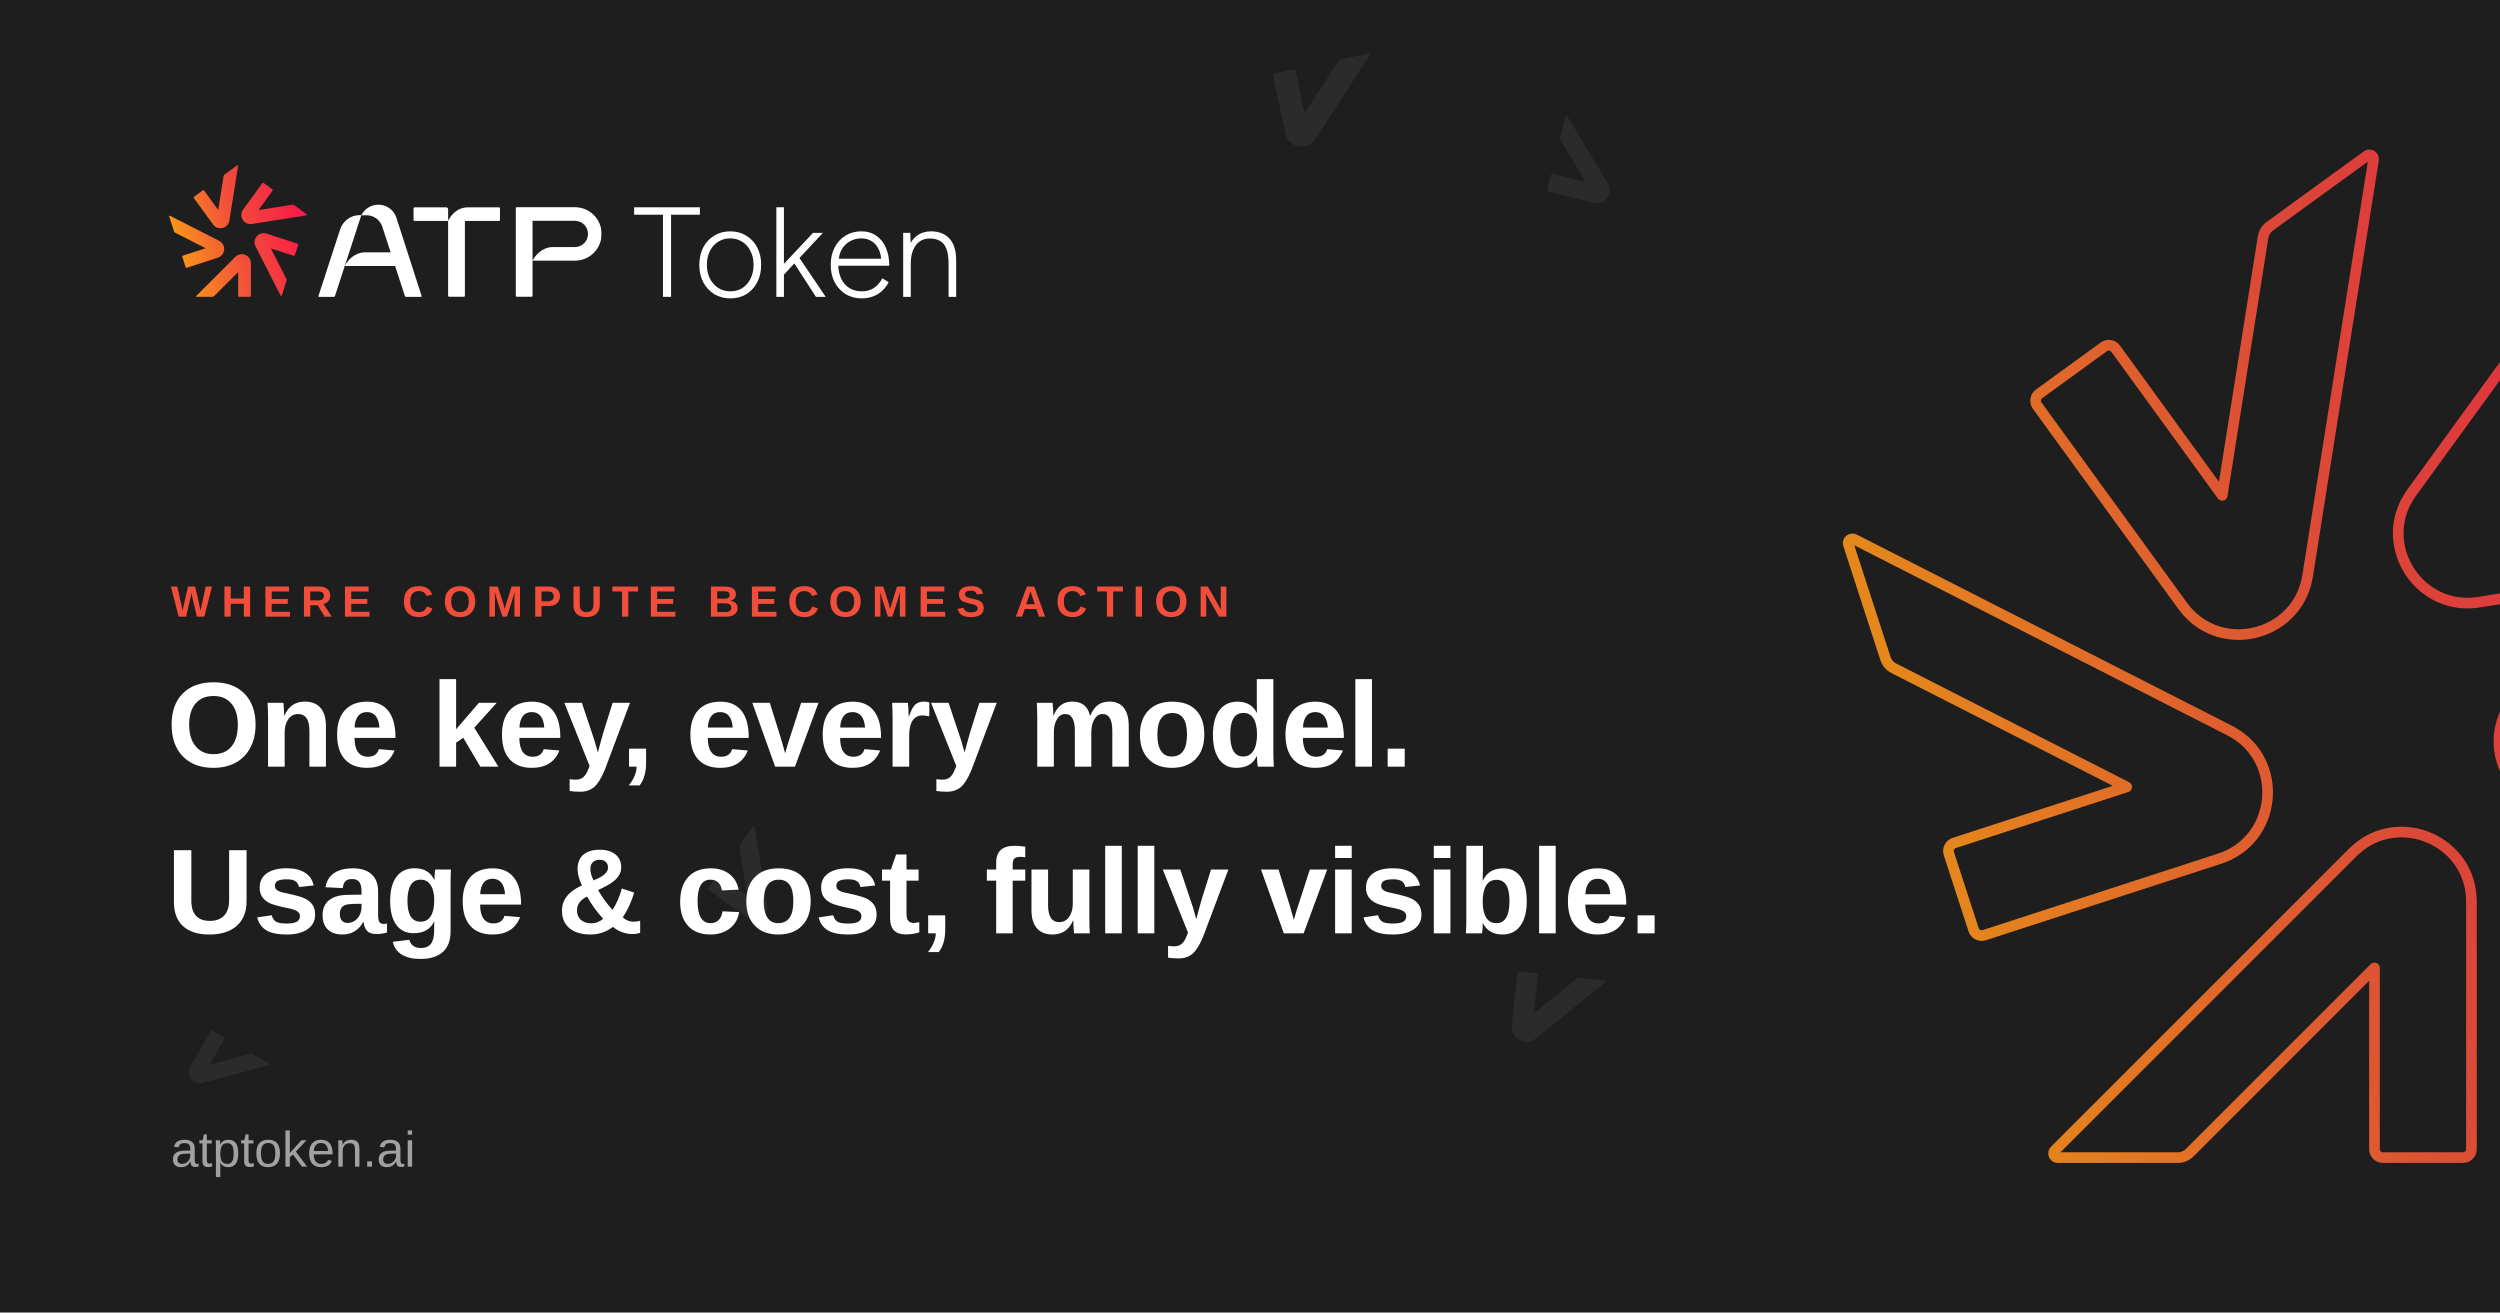
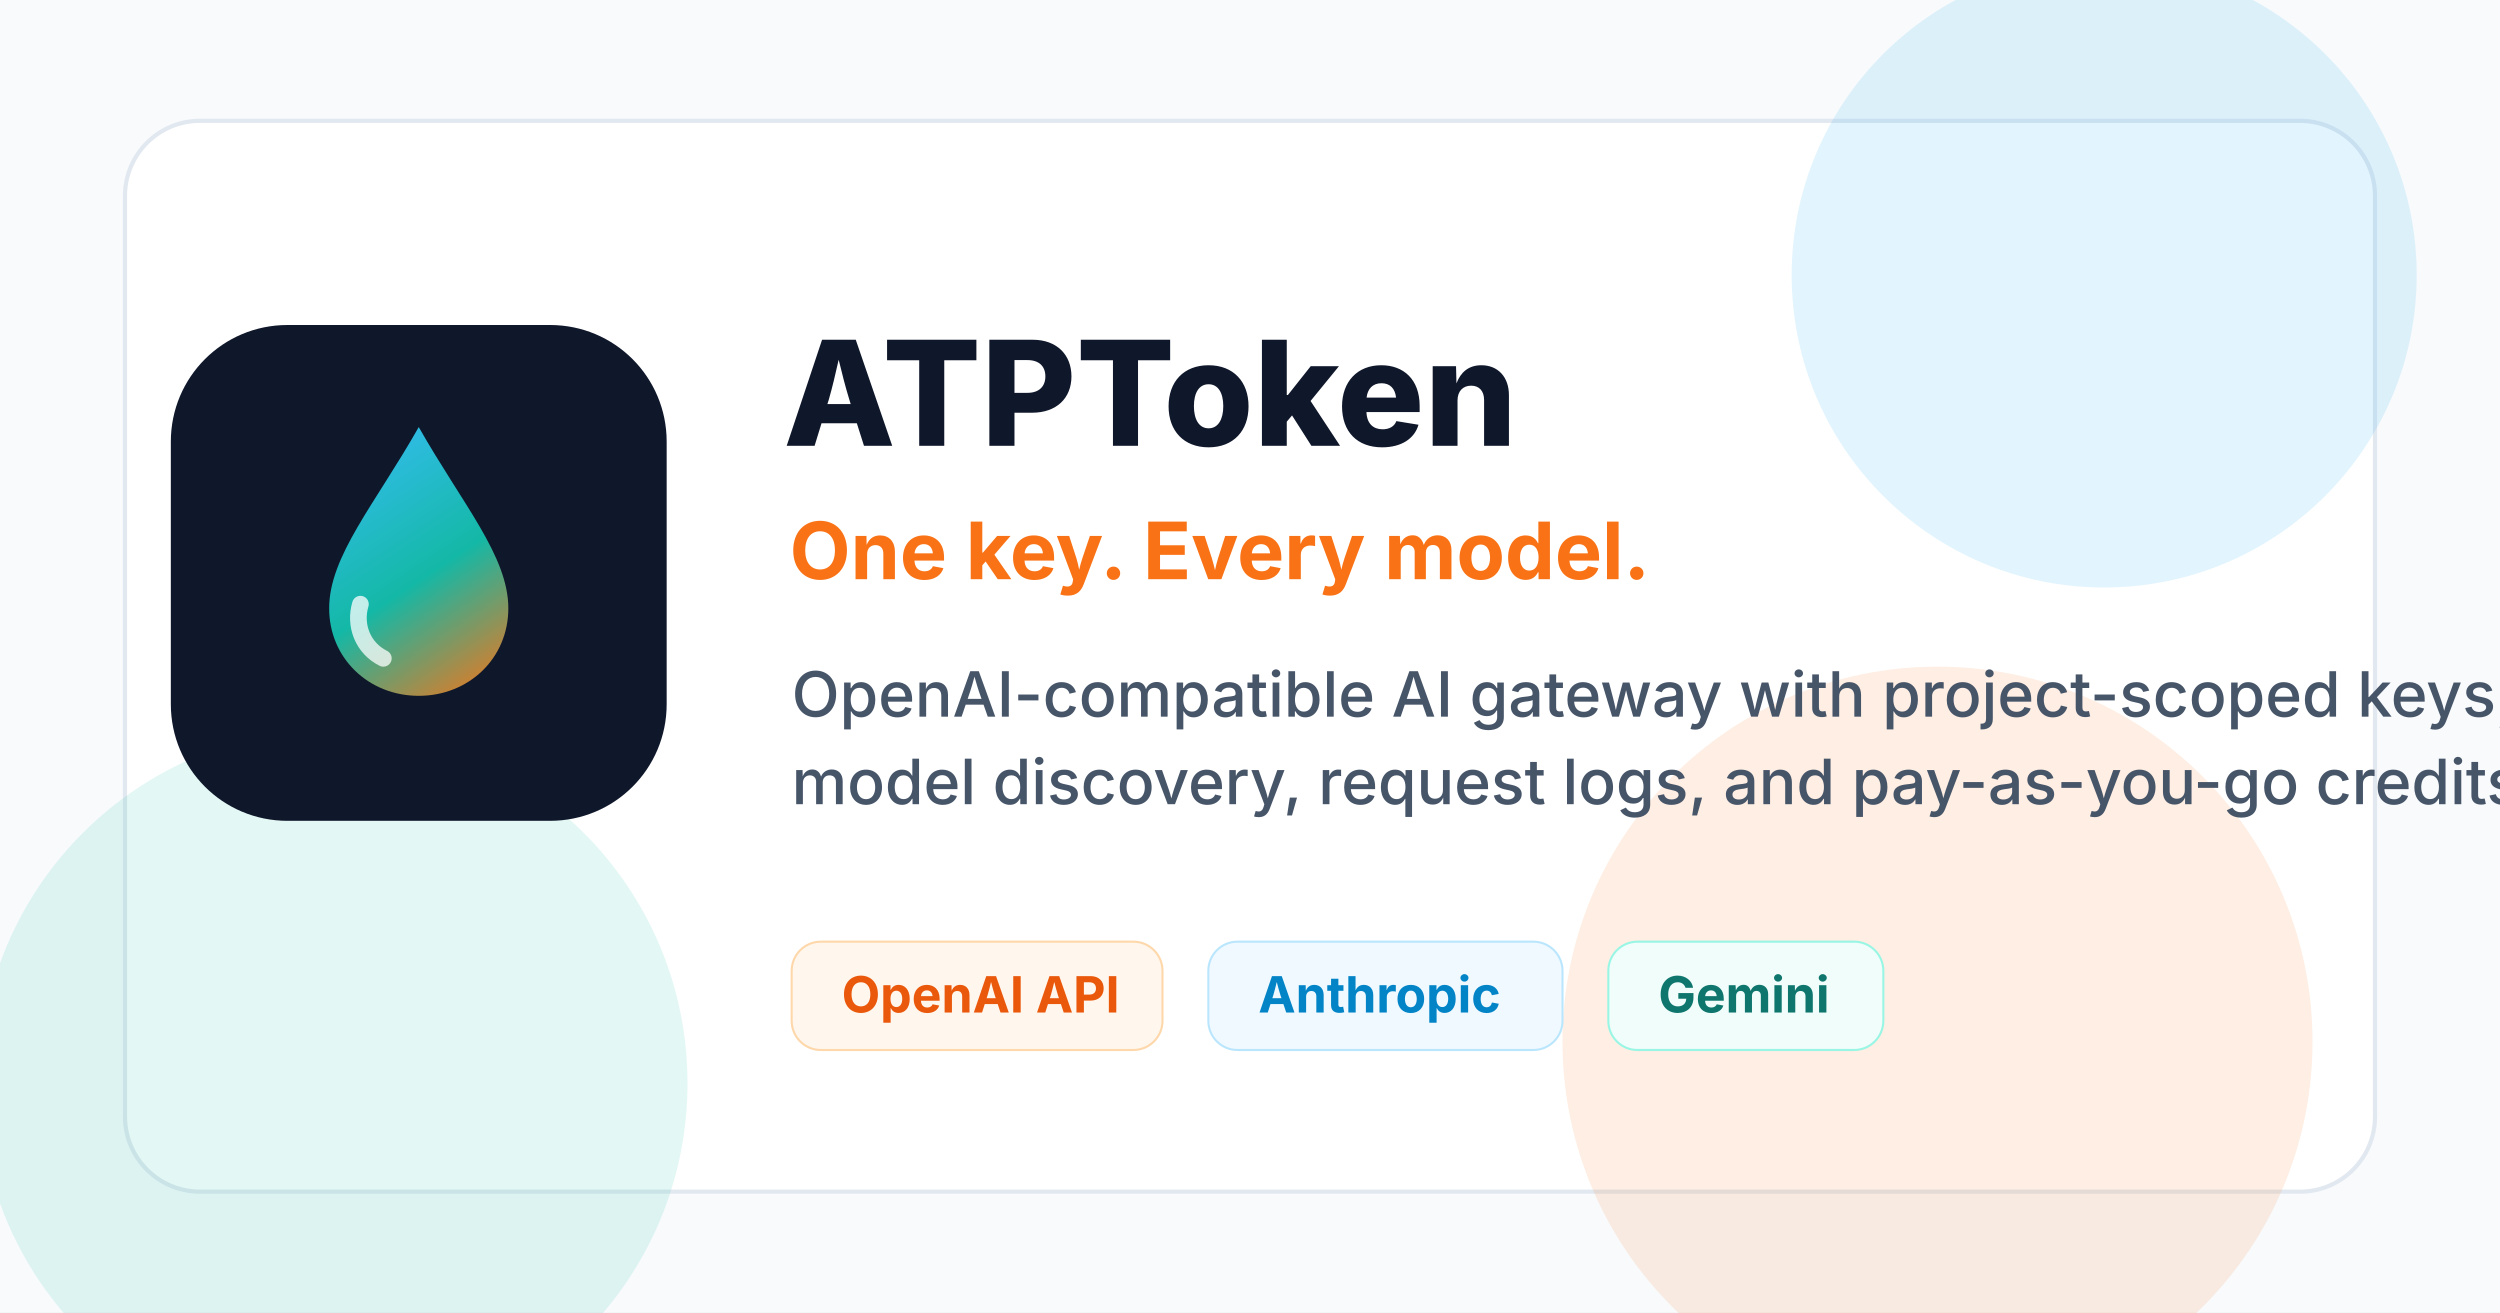
<svg xmlns="http://www.w3.org/2000/svg" width="1200" height="630" viewBox="0 0 1200 630" fill="none">
+   <rect width="1200" height="630" fill="#F8FAFC" />
+   <rect x="60" y="58" width="1080" height="514" rx="36" fill="white" stroke="#E2E8F0" stroke-width="2" />
+   <circle cx="1010" cy="132" r="150" fill="#0EA5E9" fill-opacity="0.12" />
+   <circle cx="930" cy="500" r="180" fill="#F97316" fill-opacity="0.12" />
+   <circle cx="160" cy="520" r="170" fill="#14B8A6" fill-opacity="0.12" />
+   <path d="M138 156H264C295 156 320 181 320 212V338C320 369 295 394 264 394H138C107 394 82 369 82 338V212C82 181 107 156 138 156Z" fill="#0F172A" />
+   <path d="M201 205C222 242 244 267 244 292C244 316 225 334 201 334C177 334 158 316 158 292C158 267 180 242 201 205Z" fill="url(#paint0_linear)" />
+   <path d="M173 290C170 300 174 311 184 316" stroke="white" stroke-opacity="0.75" stroke-width="8" stroke-linecap="round" />
+   <text x="376" y="214" fill="#0F172A" font-family="Inter, Arial, sans-serif" font-size="70" font-weight="800">ATPToken</text>
+   <text x="379" y="278" fill="#F97316" font-family="Inter, Arial, sans-serif" font-size="38" font-weight="700">One key. Every model.</text>
+   <text x="380" y="344" fill="#475569" font-family="Inter, Arial, sans-serif" font-size="30" font-weight="500">OpenAI-compatible AI gateway with project-scoped keys,</text>
+   <text x="380" y="386" fill="#475569" font-family="Inter, Arial, sans-serif" font-size="30" font-weight="500">model discovery, request logs, and pay-as-you-go credits.</text>
+   <g font-family="Inter, Arial, sans-serif" font-size="24" font-weight="700">
+     <rect x="380" y="452" width="178" height="52" rx="14" fill="#FFF7ED" stroke="#FED7AA" />
+     <text x="404" y="486" fill="#EA580C">OpenAI API</text>
+     <rect x="580" y="452" width="170" height="52" rx="14" fill="#F0F9FF" stroke="#BAE6FD" />
+     <text x="604" y="486" fill="#0284C7">Anthropic</text>
+     <rect x="772" y="452" width="132" height="52" rx="14" fill="#F0FDFA" stroke="#99F6E4" />
+     <text x="796" y="486" fill="#0F766E">Gemini</text>
+   </g>
  <defs>
-     <linearGradient id="ogGrad" x1="389.55" y1="67.09" x2="20.95" y2="163.62" gradientUnits="userSpaceOnUse">
-       <stop stop-color="#FD0E4A" />
-       <stop offset="0.5" stop-color="#F04D3B" />
-       <stop offset="1" stop-color="#FEAB11" />
+     <linearGradient id="paint0_linear" x1="158" y1="205" x2="244" y2="334" gradientUnits="userSpaceOnUse">
+       <stop stop-color="#38BDF8" />
+       <stop offset="0.55" stop-color="#14B8A6" />
+       <stop offset="1" stop-color="#F97316" />
    </linearGradient>
-     <path id="ogPetal" d="M212.135 194.228C208.642 211.912 185.549 217.185 174.791 202.378L131.157 142.321C130.336 141.191 130.586 139.609 131.717 138.788L151.158 124.663C152.289 123.842 153.871 124.092 154.692 125.223L186.659 169.222L198.923 91.791C199.133 90.466 199.861 89.279 200.946 88.49L230.064 67.335C230.976 66.672 232.233 67.443 232.057 68.556L212.287 193.377L212.135 194.228Z" />
  </defs>
-   <rect width="1200" height="630" fill="#1E1E1E" />
-   <g fill="#FFFFFF" fill-opacity="0.06">
-     <use href="#ogPetal" transform="translate(560 -10) scale(0.38) rotate(24 180 140)" />
-     <use href="#ogPetal" transform="translate(300 380) scale(0.3) rotate(-18 180 140)" />
-     <use href="#ogPetal" transform="translate(680 430) scale(0.34) rotate(42 180 140)" />
-     <use href="#ogPetal" transform="translate(60 470) scale(0.26) rotate(66 180 140)" />
-     <use href="#ogPetal" transform="translate(700 40) scale(0.3) rotate(-40 180 140)" />
-   </g>
-   <g transform="translate(768 -33) scale(1.6)" fill="none" stroke="url(#ogGrad)" stroke-width="3.2" stroke-linejoin="round" opacity="0.9">
-     <path d="M226.433 275.786C239.653 263.532 261.436 272.84 261.436 291.143V365.377C261.436 366.774 260.303 367.906 258.906 367.906H234.875C233.478 367.906 232.345 366.774 232.345 365.377V310.99L176.911 366.425C175.962 367.373 174.676 367.906 173.334 367.906H137.342C136.216 367.906 135.651 366.544 136.448 365.747L225.81 276.385L226.433 275.786Z" />
-     <path d="M271.641 251.807C264.073 235.447 279.657 217.607 297.063 223.262L367.664 246.202C368.993 246.634 369.72 248.061 369.288 249.389L361.862 272.244C361.43 273.573 360.003 274.3 358.675 273.868L306.95 257.062L342.541 326.913C343.15 328.109 343.259 329.497 342.845 330.774L331.723 365.003C331.375 366.075 329.905 366.191 329.393 365.187L272.019 252.584L271.641 251.807Z" />
-     <path d="M262.805 201.401C244.907 203.543 232.756 183.21 243.514 168.403L287.147 108.346C287.968 107.216 289.55 106.965 290.681 107.786L310.122 121.912C311.253 122.733 311.503 124.315 310.682 125.445L278.714 169.445L356.145 157.181C357.47 156.971 358.825 157.296 359.91 158.085L389.028 179.24C389.94 179.902 389.595 181.336 388.482 181.512L263.661 201.282L262.805 201.401Z" />
-     <path d="M212.135 194.228C208.642 211.912 185.549 217.185 174.791 202.378L131.157 142.321C130.336 141.191 130.586 139.609 131.717 138.788L151.158 124.663C152.289 123.842 153.871 124.092 154.692 125.223L186.659 169.222L198.923 91.791C199.133 90.466 199.861 89.279 200.946 88.49L230.064 67.335C230.976 66.672 232.233 67.443 232.057 68.556L212.287 193.377L212.135 194.228Z" />
-     <path d="M189.656 240.201C205.395 248.988 203.274 272.581 185.867 278.237L115.267 301.176C113.938 301.608 112.511 300.881 112.079 299.552L104.653 276.697C104.221 275.368 104.948 273.941 106.277 273.51L158.002 256.703L88.15 221.112C86.955 220.503 86.05 219.444 85.636 218.168L74.514 183.938C74.166 182.866 75.287 181.909 76.291 182.42L188.894 239.794L189.656 240.201Z" />
-   </g>
-   <svg x="80" y="78" width="380" height="66.2" viewBox="140.9 58.4 1536.5 267.7" fill="none">
-     <mask id="mask0_2131_25958" style="mask-type:alpha" maskUnits="userSpaceOnUse" x="144" y="62" width="842" height="258">
-       <path d="M144.916 62.432H985.091V319.212H144.916V62.432Z" fill="#D9D9D9" />
-     </mask>
-     <g mask="url(#mask0_2131_25958)">
-       <path d="M274.674 241.023C285.904 230.614 304.407 238.521 304.408 254.068V317.126C304.408 318.313 303.445 319.275 302.259 319.275H281.845C280.659 319.275 279.696 318.313 279.696 317.126V270.928L232.607 318.017C231.802 318.822 230.708 319.275 229.569 319.275H198.995C198.038 319.275 197.559 318.118 198.236 317.441L274.145 241.532L274.674 241.023Z" fill="url(#paint0_linear_2131_25958)" />
-       <path d="M313.077 220.654C306.648 206.756 319.885 191.602 334.671 196.406L394.644 215.892C395.772 216.259 396.39 217.471 396.023 218.6L389.715 238.014C389.348 239.143 388.136 239.761 387.008 239.394L343.07 225.118L373.303 284.453C373.82 285.469 373.913 286.648 373.561 287.732L364.113 316.809C363.817 317.72 362.569 317.818 362.134 316.965L313.397 221.314L313.077 220.654Z" fill="url(#paint1_linear_2131_25958)" />
-       <path d="M305.571 177.836C290.367 179.656 280.045 162.383 289.183 149.806L326.248 98.79C326.946 97.83 328.29 97.617 329.25 98.315L345.765 110.313C346.725 111.011 346.937 112.355 346.24 113.315L319.085 150.69L384.859 140.273C385.985 140.095 387.135 140.371 388.057 141.041L412.791 159.011C413.566 159.574 413.273 160.792 412.328 160.942L306.298 177.735L305.571 177.836Z" fill="url(#paint2_linear_2131_25958)" />
-       <path d="M262.529 171.743C259.562 186.765 239.945 191.244 230.806 178.666L193.741 127.651C193.044 126.69 193.257 125.347 194.217 124.649L210.732 112.65C211.692 111.953 213.035 112.166 213.733 113.126L240.888 150.501L251.306 84.728C251.484 83.602 252.102 82.593 253.024 81.923L277.758 63.953C278.533 63.39 279.601 64.044 279.451 64.99L262.658 171.02L262.529 171.743Z" fill="url(#paint3_linear_2131_25958)" />
-       <path d="M243.434 210.795C256.803 218.259 255.001 238.3 240.215 243.105L180.243 262.591C179.114 262.958 177.902 262.34 177.535 261.211L171.227 241.797C170.861 240.668 171.478 239.456 172.607 239.089L216.545 224.813L157.209 194.58C156.194 194.063 155.425 193.163 155.073 192.079L145.625 163.002C145.329 162.092 146.282 161.278 147.135 161.713L242.786 210.45L243.434 210.795Z" fill="url(#paint4_linear_2131_25958)" />
-       <path d="M519.375 159.488C526.369 146.666 540.274 139.182 554.828 140.404C569.652 141.65 582.276 151.679 586.837 165.838L635.71 317.57C636.045 318.61 635.268 319.675 634.175 319.675H606.237C604.842 319.675 603.605 318.779 603.173 317.453L584.196 259.247H486.515L467.537 317.453C467.104 318.779 465.867 319.675 464.472 319.675H436.929C435.833 319.675 435.056 318.606 435.396 317.564L477.632 188.03C482.967 171.671 498.221 160.6 515.428 160.6H518.68L486.527 259.21C491.626 248.676 505.422 232.809 526.1 232.809H575.575L559.334 183.002C555.009 169.738 542.641 160.762 528.69 160.762H518.68L519.375 159.488Z" fill="white" />
-       <path d="M683.142 145.357C685.351 145.358 687.142 147.149 687.142 149.358V171.795C692.265 161.261 703.885 145.358 726.741 145.357H785.653C786.839 145.358 787.801 146.32 787.801 147.506V169.647C787.801 170.833 786.839 171.795 785.653 171.795H719.672V317.089C719.672 318.276 718.71 319.238 717.523 319.238H689.283C688.096 319.238 687.132 318.276 687.132 317.089V171.795H622.171C620.984 171.795 620.021 170.833 620.02 169.647V147.506C620.021 146.32 620.985 145.357 622.171 145.357H683.142Z" fill="white" />
-       <path d="M933.275 145.158C961.876 145.159 985.061 168.4 985.061 197.069C985.06 225.738 961.876 248.979 933.275 248.979C933.275 248.979 883.143 248.979 851.023 248.979C856.1 238.435 869.953 222.515 890.626 222.514H933.275C947.295 222.514 958.66 211.122 958.66 197.069C958.66 183.235 947.647 171.98 933.93 171.631L933.275 171.623H851.023V317.064C851.022 318.25 850.06 319.212 848.874 319.213H820.677C819.491 319.212 818.529 318.25 818.528 317.064V147.307C818.528 146.121 819.491 145.159 820.677 145.158H933.275Z" fill="white" />
-     </g>
-     <path fill-rule="evenodd" clip-rule="evenodd" d="M1234.61 192.015C1246.4 192.015 1256.79 194.829 1265.79 200.458C1274.95 205.921 1282.07 213.535 1287.14 223.302C1292.22 233.069 1294.75 244.327 1294.75 257.074C1294.75 269.82 1292.22 281.078 1287.14 290.845C1282.07 300.612 1275.03 308.309 1266.03 313.938C1257.03 319.401 1246.72 322.132 1235.11 322.132C1223.32 322.132 1212.85 319.401 1203.69 313.938C1194.69 308.309 1187.57 300.612 1182.33 290.845C1177.26 281.078 1174.72 269.82 1174.72 257.074C1174.72 244.327 1177.26 233.069 1182.33 223.302C1187.4 213.536 1194.44 205.921 1203.44 200.458C1212.6 194.829 1223 192.015 1234.61 192.015ZM1234.61 205.673C1225.78 205.673 1217.92 207.907 1211.05 212.377C1204.34 216.681 1199.02 222.723 1195.09 230.504C1191.33 238.119 1189.45 246.975 1189.45 257.074C1189.45 267.172 1191.41 276.111 1195.34 283.892C1199.27 291.507 1204.67 297.549 1211.54 302.019C1218.41 306.323 1226.27 308.475 1235.11 308.475C1243.94 308.475 1251.72 306.323 1258.43 302.019C1265.13 297.549 1270.37 291.507 1274.13 283.892C1278.06 276.111 1280.03 267.172 1280.03 257.074C1280.03 246.975 1278.06 238.119 1274.13 230.504C1270.37 222.723 1265.05 216.681 1258.18 212.377C1251.31 207.907 1243.45 205.673 1234.61 205.673Z" fill="white" />
-     <path fill-rule="evenodd" clip-rule="evenodd" d="M1488.93 192.015C1500.55 192.015 1510.37 194.912 1518.39 200.706C1526.57 206.335 1532.79 214.198 1537.04 224.296C1541.3 234.229 1543.42 245.734 1543.42 258.812H1444.37C1444.82 268.229 1446.67 276.424 1449.9 283.396C1453.67 291.507 1458.98 297.715 1465.86 302.019C1472.89 306.323 1480.99 308.475 1490.16 308.475C1499.65 308.475 1507.67 306.158 1514.21 301.522C1520.92 296.722 1526.16 290.596 1529.92 283.147L1542.2 290.845C1539.09 296.97 1535 302.433 1529.92 307.234C1525.01 311.869 1519.2 315.511 1512.49 318.159C1505.79 320.808 1498.34 322.132 1490.16 322.132C1478.38 322.132 1467.9 319.401 1458.74 313.938C1449.74 308.309 1442.62 300.612 1437.38 290.845C1432.31 281.078 1429.77 269.82 1429.77 257.074C1429.77 244.327 1432.31 233.069 1437.38 223.302C1442.46 213.535 1449.41 205.921 1458.25 200.458C1467.25 194.829 1477.48 192.015 1488.93 192.015ZM1488.93 205.673C1481.08 205.673 1473.79 207.576 1467.08 211.383C1460.54 215.025 1455.3 220.157 1451.38 226.779C1448.13 232.113 1446.23 238.238 1445.66 245.154H1527.55C1527.06 238.312 1525.48 232.186 1522.8 226.779C1519.7 220.157 1515.28 215.025 1509.55 211.383C1503.82 207.576 1496.95 205.673 1488.93 205.673Z" fill="white" />
-     <path d="M1175.83 159.734H1119.87V319.153H1104.16V159.734H1048.19V145.332H1175.83V159.734Z" fill="white" />
-     <path d="M1338.96 255.057L1395.42 194.995H1414.57L1369.05 243.733L1419.97 319.153H1401.06L1359.13 254.35L1338.96 275.946V319.153H1324.23V145.332H1338.96V255.057Z" fill="white" />
-     <path d="M1624.91 192.015C1634.4 192.015 1642.75 194.001 1649.95 197.974C1657.31 201.782 1663.04 207.907 1667.13 216.35C1671.38 224.792 1673.43 235.967 1673.27 249.872V319.152H1658.54V255.583C1658.54 241.844 1656.9 231.414 1653.63 224.296C1650.52 217.178 1646.18 212.376 1640.62 209.893C1635.22 207.245 1629.08 205.921 1622.21 205.921C1610.59 205.921 1601.51 210.307 1594.96 219.081C1588.62 227.42 1585.35 239.023 1585.15 253.887L1585.15 255.336V319.152H1570.42V194.995H1584.16L1585 214.404C1588.44 208.284 1592.83 203.387 1598.15 199.713C1605.52 194.581 1614.44 192.015 1624.91 192.015Z" fill="white" />
-     <defs>
-       <linearGradient id="paint0_linear_2131_25958" x1="413.235" y1="63.744" x2="100.126" y2="145.738" gradientUnits="userSpaceOnUse">
-         <stop stop-color="#FD0E4A" />
-         <stop offset="0.5" stop-color="#F04D3B" />
-         <stop offset="1" stop-color="#FEAB11" />
-       </linearGradient>
-       <linearGradient id="paint1_linear_2131_25958" x1="413.235" y1="63.744" x2="100.126" y2="145.738" gradientUnits="userSpaceOnUse">
-         <stop stop-color="#FD0E4A" />
-         <stop offset="0.5" stop-color="#F04D3B" />
-         <stop offset="1" stop-color="#FEAB11" />
-       </linearGradient>
-       <linearGradient id="paint2_linear_2131_25958" x1="413.235" y1="63.744" x2="100.126" y2="145.738" gradientUnits="userSpaceOnUse">
-         <stop stop-color="#FD0E4A" />
-         <stop offset="0.5" stop-color="#F04D3B" />
-         <stop offset="1" stop-color="#FEAB11" />
-       </linearGradient>
-       <linearGradient id="paint3_linear_2131_25958" x1="413.235" y1="63.744" x2="100.126" y2="145.738" gradientUnits="userSpaceOnUse">
-         <stop stop-color="#FD0E4A" />
-         <stop offset="0.5" stop-color="#F04D3B" />
-         <stop offset="1" stop-color="#FEAB11" />
-       </linearGradient>
-       <linearGradient id="paint4_linear_2131_25958" x1="413.235" y1="63.744" x2="100.126" y2="145.738" gradientUnits="userSpaceOnUse">
-         <stop stop-color="#FD0E4A" />
-         <stop offset="0.5" stop-color="#F04D3B" />
-         <stop offset="1" stop-color="#FEAB11" />
-       </linearGradient>
-     </defs>
-   </svg>
-   <text x="82" y="296" fill="#F04D3B" font-family="Lexend, Figtree, 'Helvetica Neue', Arial, sans-serif" font-size="21" font-weight="600" letter-spacing="4.5">WHERE COMPUTE BECOMES ACTION</text>
-   <text x="80" y="368" fill="#FFFFFF" font-family="Lexend, Figtree, 'Helvetica Neue', Arial, sans-serif" font-size="58" font-weight="600" letter-spacing="-0.5">One key, every model.</text>
-   <text x="80" y="448" fill="#FFFFFF" font-family="Lexend, Figtree, 'Helvetica Neue', Arial, sans-serif" font-size="58" font-weight="600" letter-spacing="-0.5">Usage &amp; cost, fully visible.</text>
-   <text x="82" y="560" fill="#A1A1A1" font-family="Lexend, Figtree, 'Helvetica Neue', Arial, sans-serif" font-size="24" font-weight="400">atptoken.ai</text>
</svg>
